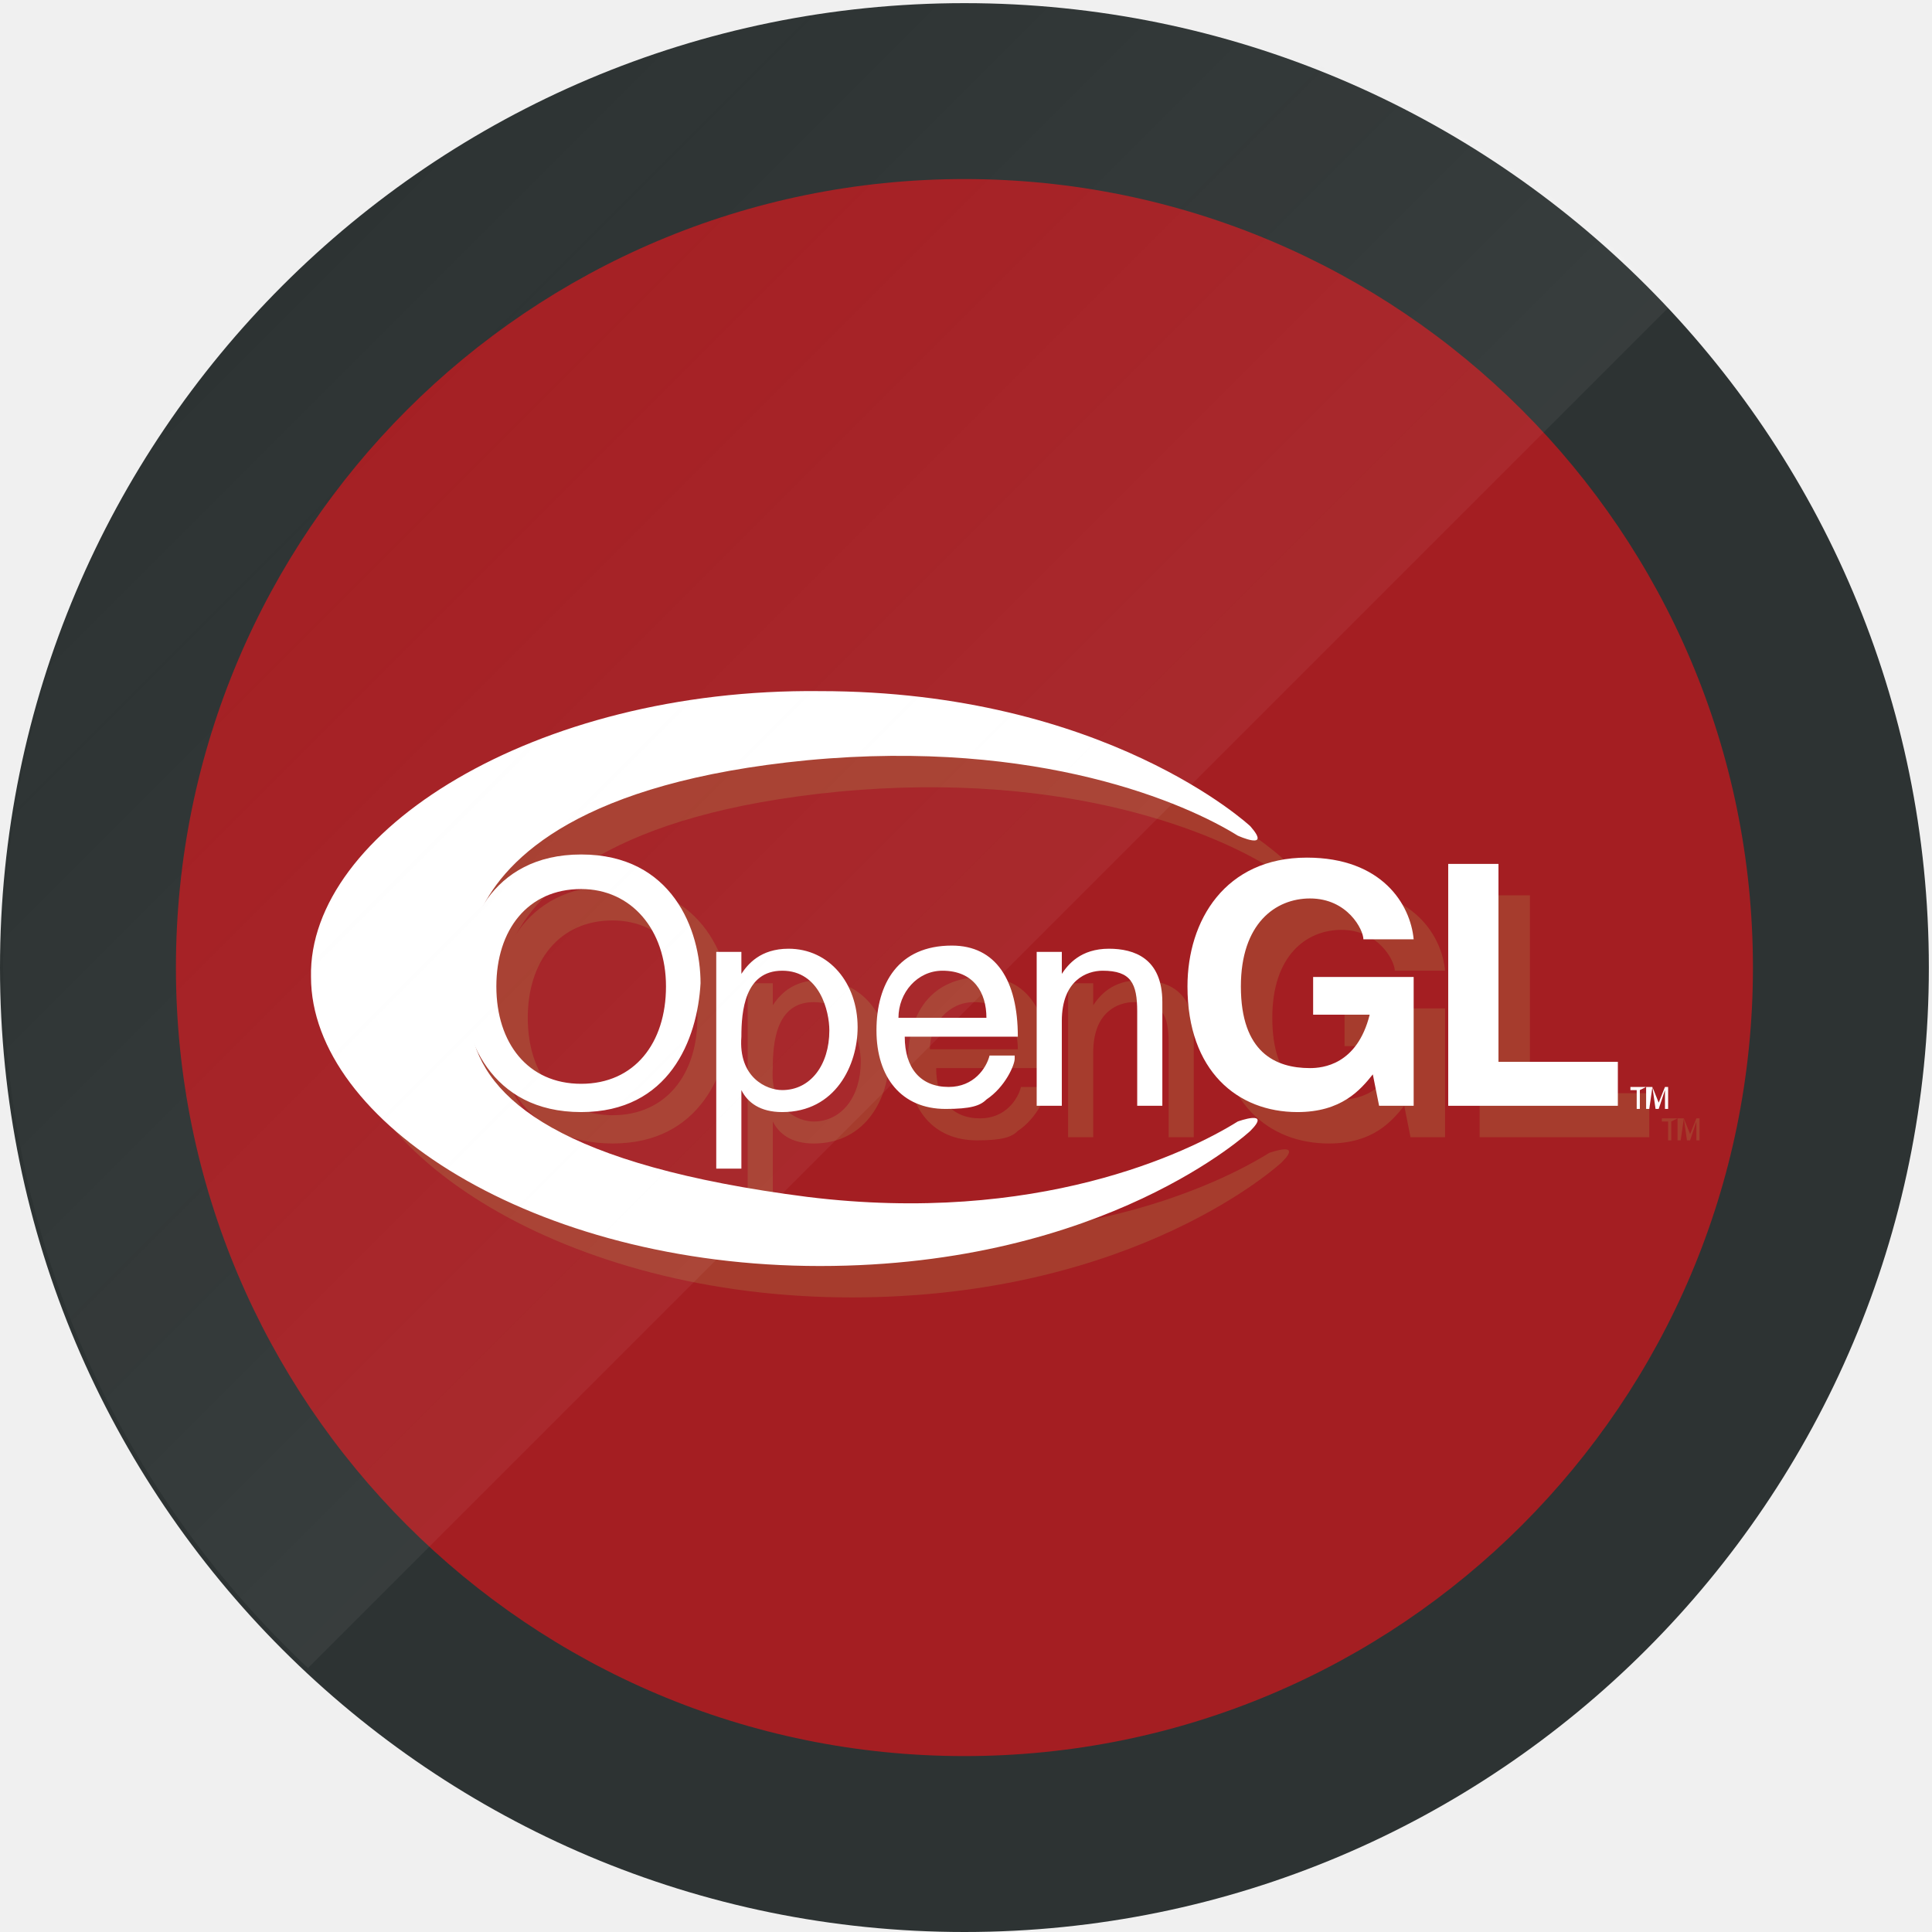
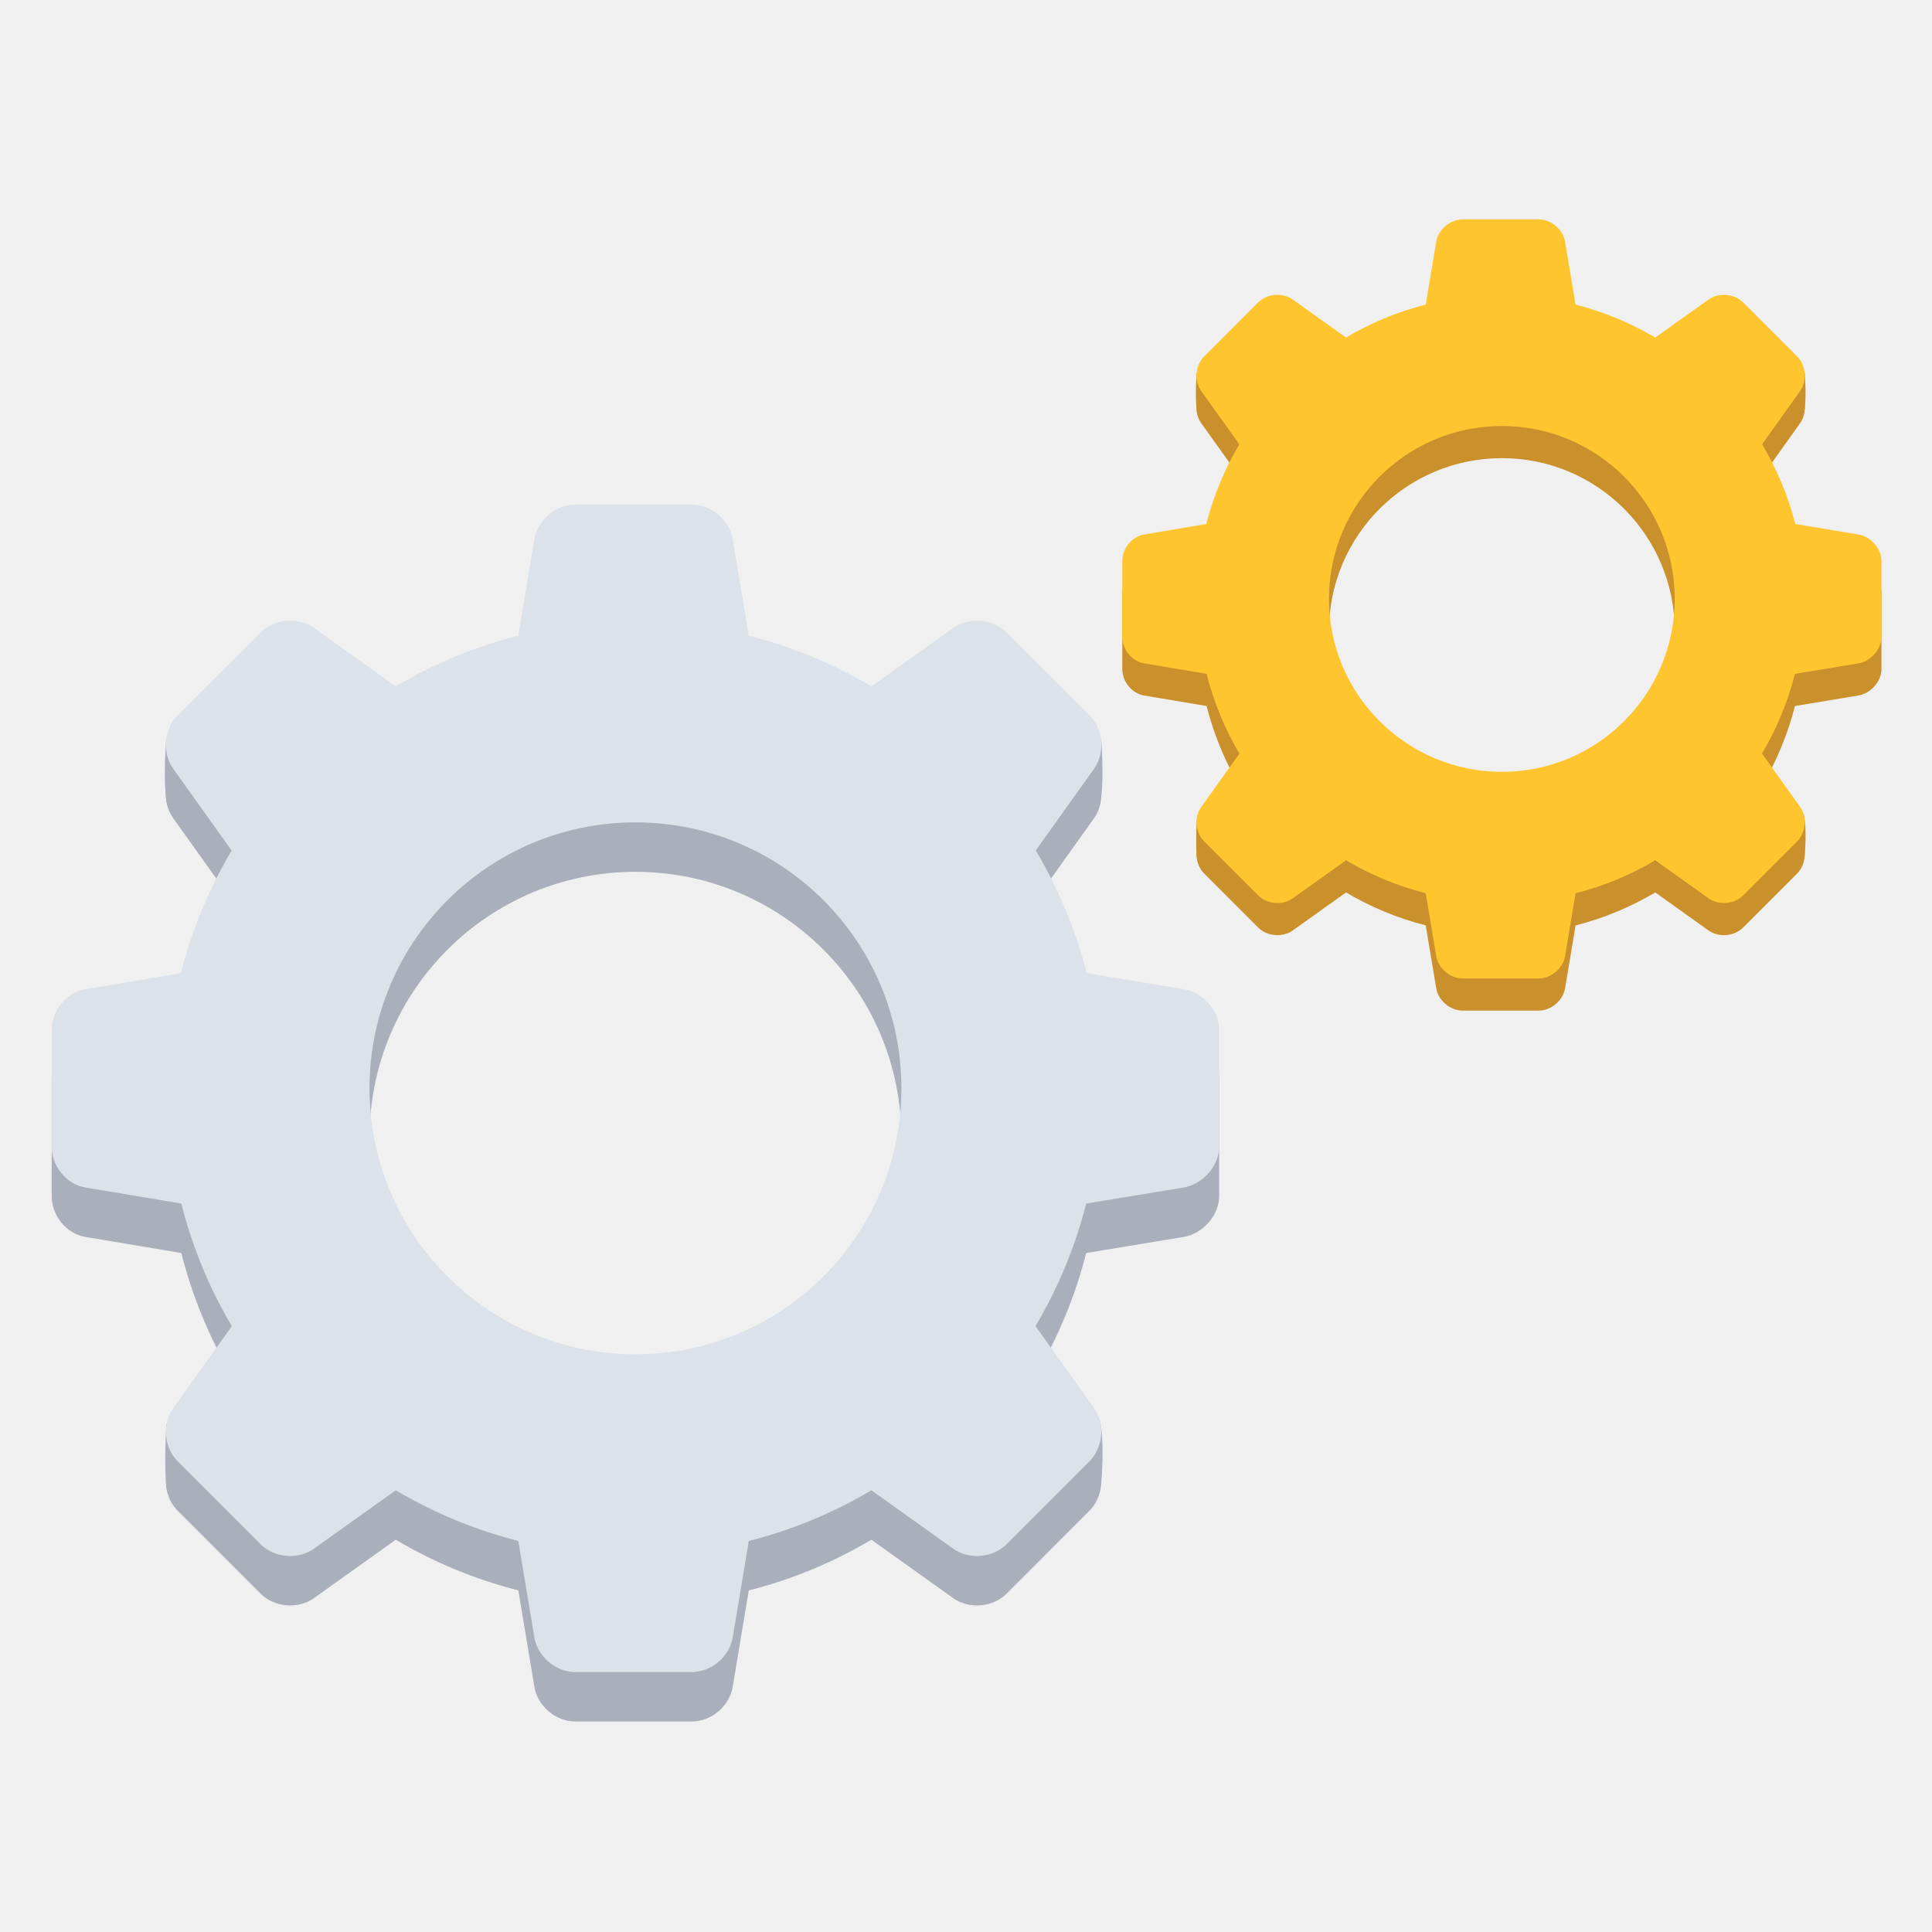
- <svg xmlns="http://www.w3.org/2000/svg" xmlns:xlink="http://www.w3.org/1999/xlink" version="1.1" id="Layer_1" x="0px" y="0px" viewBox="0 0 61.5 61.5" enable-background="new 0 0 61.5 61.5" xml:space="preserve">
-   <g>
-     <g>
-       <circle fill-rule="evenodd" clip-rule="evenodd" fill="#2D3333" cx="30.7" cy="30.8" r="30.7" />
-       <circle fill="#A41E22" cx="30.7" cy="30.8" r="25.1" />
-     </g>
-     <g>
-       <g>
-         <path fill-rule="evenodd" clip-rule="evenodd" fill="#A63C2D" d="M19.5,36.4c-2.9,0-3.8-2.4-3.8-4.1c0-1.7,0.9-4.1,3.8-4.1     c2.9,0,3.8,2.4,3.8,4.1C23.2,34.1,22.3,36.4,19.5,36.4L19.5,36.4z M19.5,29.3c-1.7,0-2.7,1.3-2.7,3.1c0,1.8,1,3.1,2.7,3.1     c1.7,0,2.7-1.3,2.7-3.1C22.2,30.6,21.1,29.3,19.5,29.3L19.5,29.3z M23.8,31.3h0.8V32h0c0.2-0.3,0.6-0.8,1.5-0.8     c1.3,0,2.2,1.1,2.2,2.5c0,1.2-0.7,2.7-2.4,2.7c-0.7,0-1.1-0.3-1.3-0.7h0v2.5h-0.8V31.3L23.8,31.3z M25.9,35.7     c0.9,0,1.5-0.8,1.5-1.9c0-0.6-0.3-1.9-1.5-1.9c-1.2,0-1.3,1.3-1.3,2.1C24.5,35.3,25.4,35.7,25.9,35.7L25.9,35.7z M33.3,34.7     c0,0.2-0.3,0.9-0.9,1.3c-0.2,0.2-0.5,0.3-1.3,0.3c-1.4,0-2.2-1-2.2-2.5c0-1.5,0.7-2.7,2.4-2.7c1.4,0,2.1,1.1,2.1,2.9h-3.6     c0,1,0.5,1.6,1.4,1.6c0.8,0,1.2-0.6,1.3-1H33.3L33.3,34.7z M32.4,33.4c0-0.8-0.4-1.5-1.4-1.5c-0.8,0-1.4,0.7-1.4,1.5H32.4     L32.4,33.4z M38,36.2h-0.8v-3c0-0.9-0.2-1.3-1.1-1.3c-0.5,0-1.3,0.3-1.3,1.6v2.7H34v-4.9h0.8V32h0c0.2-0.3,0.6-0.8,1.5-0.8     c0.8,0,1.7,0.3,1.7,1.7V36.2L38,36.2z" />
-         <path fill-rule="evenodd" clip-rule="evenodd" fill="#A63C2D" d="M42.8,32.1H46v4.1h-1.1l-0.2-1c-0.4,0.5-1,1.2-2.4,1.2     c-1.9,0-3.5-1.3-3.5-4c0-2.1,1.2-4.1,3.8-4.1c2.4,0,3.3,1.5,3.4,2.6h-1.6c0-0.3-0.5-1.3-1.7-1.3c-1.1,0-2.2,0.8-2.2,2.8     c0,2.1,1.1,2.6,2.2,2.6c0.4,0,1.5-0.1,1.9-1.7h-1.8V32.1L42.8,32.1z" />
-         <path fill-rule="evenodd" clip-rule="evenodd" fill="#A63C2D" d="M10.9,32.1c0,4.6,7.1,9.2,16.2,9.2c9.1,0,13.7-4.3,13.7-4.3     c0.7-0.7-0.4-0.3-0.4-0.3c-1.6,1-6.4,3.3-13.7,2.4c-7.8-1-10.3-3.1-10.7-5.3l-0.2-1.2c0-0.8,0.1-1.7,0.5-2.6     c0.8-1.7,3.2-4.1,10.4-4.8c7.4-0.7,12.1,1.4,13.7,2.4c0,0,1.1,0.5,0.4-0.3c0,0-4.6-4.3-13.7-4.3C18,22.9,10.8,27.5,10.9,32.1     L10.9,32.1z" />
-         <polygon fill-rule="evenodd" clip-rule="evenodd" fill="#A63C2D" points="48.7,34.8 52.5,34.8 52.5,36.2 47.1,36.2 47.1,28.5      48.7,28.5 48.7,34.8    " />
-         <path fill-rule="evenodd" clip-rule="evenodd" fill="#A63C2D" d="M53.4,35.6L53.4,35.6l-0.2,0.1v0.6h-0.1v-0.6h-0.2v-0.1H53.4     L53.4,35.6z M53.6,35.6l0.2,0.5h0l0.2-0.5h0.1v0.7H54v-0.6h0l-0.2,0.6h-0.1L53.6,35.6L53.6,35.6l-0.1,0.7h-0.1v-0.7H53.6     L53.6,35.6z" />
+ <svg xmlns="http://www.w3.org/2000/svg" id="svg5570" version="1.1" viewBox="0 0 512 512" height="512mm" width="512mm">
+   <defs id="defs5564">
+     <clipPath id="clipPath416" clipPathUnits="userSpaceOnUse">
+       <path id="path414" d="m 106.521,505.844 h 53.4 v -53.401 h -53.4 z" />
+     </clipPath>
+     <clipPath id="clipPath432" clipPathUnits="userSpaceOnUse">
+       <path id="path430" d="m 107.103,505.263 h 53.4 v -53.401 h -53.4 z" />
+     </clipPath>
+     <clipPath id="clipPath452" clipPathUnits="userSpaceOnUse">
+       <path id="path450" d="m 121.394,490.97 h 53.401 v -53.4 h -53.401 z" />
+     </clipPath>
+     <clipPath id="clipPath468" clipPathUnits="userSpaceOnUse">
+       <path id="path466" d="m 121.976,490.39 h 53.4 v -53.401 h -53.4 z" />
+     </clipPath>
+     <clipPath id="clipPath488" clipPathUnits="userSpaceOnUse">
+       <path id="path486" d="M 252.477,497.736 H 303.71 V 458.461 H 252.477 Z" />
+     </clipPath>
+     <clipPath id="clipPath516" clipPathUnits="userSpaceOnUse">
+       <path id="path514" d="m 260.136,464.691 h 34.022 v -18.162 h -34.022 z" />
+     </clipPath>
+     <clipPath id="clipPath1186" clipPathUnits="userSpaceOnUse">
+       <path id="path1184" d="m 371.012,489.894 h 13.025 v -36.841 h -13.025 z" />
+     </clipPath>
+     <clipPath id="clipPath1238" clipPathUnits="userSpaceOnUse">
+       <path id="path1236" d="m 416.701,489.894 h 13.026 v -36.841 h -13.026 z" />
+     </clipPath>
+     <clipPath id="clipPath1290" clipPathUnits="userSpaceOnUse">
+       <path id="path1288" d="m 381.949,500.831 h 36.84 v -13.025 h -36.84 z" />
+     </clipPath>
+     <clipPath id="clipPath1342" clipPathUnits="userSpaceOnUse">
+       <path id="path1340" d="m 381.949,455.141 h 36.84 v -13.025 h -36.84 z" />
+     </clipPath>
+     <clipPath id="clipPath1378" clipPathUnits="userSpaceOnUse">
+       <path id="path1376" d="M 377.82,494.007 H 422.9 V 448.929 H 377.82 Z" />
+     </clipPath>
+     <clipPath id="clipPath1398" clipPathUnits="userSpaceOnUse">
+       <path id="path1396" d="m 372.796,499.034 h 55.132 v -28.96 h -55.132 z" />
+     </clipPath>
+     <clipPath id="clipPath1422" clipPathUnits="userSpaceOnUse">
+       <path id="path1420" d="m 390.837,480.992 h 19.048 v -10.918 h -19.048 z" />
+     </clipPath>
+     <clipPath id="clipPath2348" clipPathUnits="userSpaceOnUse">
+       <path id="path2346" d="m 629.877,480.125 h 17.658 V 462.47 h -17.658 z" />
+     </clipPath>
+     <clipPath id="clipPath2364" clipPathUnits="userSpaceOnUse">
+       <path id="path2362" d="m 645.464,464.54 h 17.654 v -17.656 h -17.654 z" />
+     </clipPath>
+     <clipPath id="clipPath2404" clipPathUnits="userSpaceOnUse">
+       <path id="path2402" d="m 671.973,484.672 h 11.481 v -11.481 h -11.481 z" />
+     </clipPath>
+     <clipPath id="clipPath2420" clipPathUnits="userSpaceOnUse">
+       <path id="path2418" d="m 682.108,494.806 h 11.481 v -11.479 h -11.481 z" />
+     </clipPath>
+   </defs>
+   <g transform="translate(0,215)" id="layer1">
+     <g style="stroke-width:0.051" id="g6171" transform="matrix(6.971217,0,0,-6.971217,-724.4867,3324.496)">
+       <g style="stroke-width:0.003" id="g6398" transform="matrix(0.9077744,0,0,0.9077744,-458.7933,45.59942)">
+         <g style="stroke-width:0.003" id="g2318" transform="translate(646.498,450.2979)">
+           <path d="m 0,0 c -6.148,0 -11.136,4.986 -11.136,11.136 0,6.151 4.988,11.137 11.136,11.137 6.152,0 11.138,-4.986 11.138,-11.137 C 11.138,4.986 6.152,0 0,0 m 22.96,15.289 -4.063,0.674 c -0.462,1.826 -1.194,3.553 -2.131,5.135 l 2.442,3.423 c 0.471,0.66 0.384,1.659 -0.188,2.233 l -3.481,3.478 c -0.573,0.575 -1.572,0.655 -2.231,0.185 L 9.881,27.97 c -1.58,0.937 -3.307,1.657 -5.134,2.121 l -0.674,4.045 c -0.132,0.797 -0.896,1.446 -1.708,1.446 h -4.888 c -0.81,0 -1.576,-0.649 -1.707,-1.446 L -4.904,30.093 C -6.73,29.629 -8.458,28.908 -10.04,27.97 l -3.424,2.447 c -0.658,0.47 -1.656,0.39 -2.229,-0.185 l -3.481,-3.478 c -0.572,-0.574 -0.656,-1.573 -0.183,-2.233 l 2.447,-3.426 c -0.94,-1.58 -1.658,-3.306 -2.124,-5.132 l -4.002,-0.674 c -0.8,-0.135 -1.409,-0.899 -1.409,-1.706 V 8.691 c 0,-0.81 0.609,-1.572 1.409,-1.707 l 4.019,-0.674 c 0.464,-1.828 1.177,-3.553 2.117,-5.134 l -2.454,-3.424 c -0.471,-0.661 -0.391,-1.659 0.182,-2.232 l 3.479,-3.479 c 0.573,-0.573 1.571,-0.655 2.229,-0.184 l 3.428,2.447 c 1.582,-0.938 3.306,-1.658 5.132,-2.122 l 0.674,-4.045 c 0.131,-0.797 0.897,-1.446 1.707,-1.446 h 4.888 c 0.812,0 1.576,0.649 1.708,1.446 l 0.674,4.043 c 1.827,0.463 3.554,1.185 5.134,2.124 l 3.427,-2.447 c 0.659,-0.471 1.658,-0.389 2.231,0.184 l 3.477,3.479 c 0.574,0.573 0.658,1.571 0.188,2.232 l -2.45,3.426 c 0.938,1.58 1.659,3.306 2.122,5.132 l 4.084,0.674 c 0.797,0.135 1.485,0.897 1.485,1.707 v 4.892 c 0,0.807 -0.688,1.571 -1.485,1.706" style="fill:#a9afbb;fill-opacity:1;fill-rule:evenodd;stroke:none;stroke-width:0.003" id="path2320" />
+         </g>
+         <g style="stroke-width:0.003" id="g2322" transform="translate(665.9473,449.5806)">
+           <path d="M 0,0 C 0.159,-0.616 0.123,-1.949 0.052,-2.664 -0.019,-3.377 -1.135,-3.409 -1.118,-1.969 -1.103,-0.53 -0.206,0.805 0,0" style="fill:#a9afbb;fill-opacity:1;fill-rule:evenodd;stroke:none;stroke-width:0.003" id="path2324" />
+         </g>
+         <g style="stroke-width:0.003" id="g2326" transform="translate(626.8613,446.7583)">
+           <path d="M 0,0 C -0.079,0.617 -0.055,2.059 0,2.652 0.054,3.246 0.976,2.486 0.943,1.872 0.912,1.257 0.14,-1.096 0,0" style="fill:#a9afbb;fill-opacity:1;fill-rule:evenodd;stroke:none;stroke-width:0.003" id="path2328" />
+         </g>
+         <g style="stroke-width:0.003" id="g2330" transform="translate(666.0098,478.0513)">
+           <path d="M 0,0 C 0,0 0.109,-1.407 -0.002,-2.313 -0.113,-3.219 -1.311,-3.154 -1.407,-2.087 -1.505,-1.019 -0.251,0.924 0,0" style="fill:#a9afbb;fill-opacity:1;fill-rule:evenodd;stroke:none;stroke-width:0.003" id="path2332" />
+         </g>
+         <g style="stroke-width:0.003" id="g2334" transform="translate(626.8398,478.0186)">
+           <path d="M 0,0 C 0,0 -0.122,-1.523 0.018,-2.492 0.156,-3.461 1.661,-3.315 1.612,-2.15 1.562,-0.986 0.183,1.034 0,0" style="fill:#a9afbb;fill-opacity:1;fill-rule:evenodd;stroke:none;stroke-width:0.003" id="path2336" />
+         </g>
+         <g style="stroke-width:0.003" id="g2338" transform="translate(646.498,452.3677)">
+           <path d="m 0,0 c -6.148,0 -11.136,4.987 -11.136,11.137 0,6.15 4.988,11.137 11.136,11.137 6.152,0 11.138,-4.987 11.138,-11.137 C 11.138,4.987 6.152,0 0,0 m 22.96,15.289 -4.063,0.675 c -0.462,1.826 -1.194,3.553 -2.131,5.135 l 2.442,3.423 c 0.471,0.659 0.384,1.659 -0.188,2.232 l -3.481,3.479 c -0.573,0.574 -1.572,0.655 -2.231,0.184 L 9.881,27.97 c -1.58,0.938 -3.307,1.658 -5.134,2.121 l -0.674,4.046 c -0.132,0.796 -0.896,1.445 -1.708,1.445 h -4.888 c -0.81,0 -1.576,-0.649 -1.707,-1.445 L -4.904,30.093 C -6.73,29.63 -8.458,28.909 -10.04,27.97 l -3.424,2.447 c -0.658,0.471 -1.656,0.39 -2.229,-0.184 l -3.481,-3.479 c -0.572,-0.573 -0.656,-1.573 -0.183,-2.232 l 2.447,-3.427 c -0.94,-1.58 -1.658,-3.305 -2.124,-5.131 l -4.002,-0.675 c -0.8,-0.134 -1.409,-0.898 -1.409,-1.706 V 8.691 c 0,-0.809 0.609,-1.572 1.409,-1.706 l 4.019,-0.674 c 0.464,-1.828 1.177,-3.554 2.117,-5.135 l -2.454,-3.424 c -0.471,-0.661 -0.391,-1.659 0.182,-2.231 l 3.479,-3.479 c 0.573,-0.574 1.571,-0.655 2.229,-0.184 l 3.428,2.446 c 1.582,-0.937 3.306,-1.658 5.132,-2.122 l 0.674,-4.045 c 0.131,-0.796 0.897,-1.445 1.707,-1.445 h 4.888 c 0.812,0 1.576,0.649 1.708,1.445 l 0.674,4.044 c 1.827,0.462 3.554,1.185 5.134,2.123 l 3.427,-2.446 c 0.659,-0.471 1.658,-0.39 2.231,0.184 l 3.477,3.479 c 0.574,0.572 0.658,1.57 0.188,2.231 l -2.45,3.427 c 0.938,1.579 1.659,3.305 2.122,5.132 l 4.084,0.674 c 0.797,0.134 1.485,0.897 1.485,1.706 v 4.892 c 0,0.808 -0.688,1.572 -1.485,1.706" style="fill:#dce2e9;fill-opacity:1;fill-rule:evenodd;stroke:none;stroke-width:0.003" id="path2340" />
+         </g>
+         <g style="stroke-width:0.003" id="g2342">
+           <g style="stroke-width:0.003" id="g2344" />
+           <g style="stroke-width:0.003" id="g2356">
+             <g style="stroke-width:0.003" clip-path="url(#clipPath2348)" id="g2354">
+               <g style="stroke-width:0.003" transform="translate(630.9131,462.4702)" id="g2352">
+                 <path d="m 0,0 c -0.572,0 -1.036,0.463 -1.036,1.035 0,9.164 7.457,16.62 16.621,16.62 0.573,0 1.037,-0.464 1.037,-1.035 0,-0.572 -0.464,-1.036 -1.037,-1.036 C 7.562,15.584 1.035,9.058 1.035,1.035 1.035,0.463 0.572,0 0,0" style="fill:#dce2e9;fill-opacity:1;fill-rule:nonzero;stroke:none;stroke-width:0.003" id="path2350" />
+               </g>
+             </g>
+           </g>
+         </g>
+         <g style="stroke-width:0.003" id="g2358">
+           <g style="stroke-width:0.003" id="g2360" />
+           <g style="stroke-width:0.003" id="g2372">
+             <g style="stroke-width:0.003" clip-path="url(#clipPath2364)" id="g2370">
+               <g style="stroke-width:0.003" transform="translate(646.498,446.8843)" id="g2368">
+                 <path d="m 0,0 c -0.572,0 -1.034,0.464 -1.034,1.036 0,0.571 0.462,1.035 1.034,1.035 8.022,0 14.55,6.527 14.55,14.55 0,0.571 0.463,1.035 1.034,1.035 0.573,0 1.036,-0.464 1.036,-1.035 C 16.62,7.456 9.164,0 0,0" style="fill:#dce2e9;fill-opacity:1;fill-rule:nonzero;stroke:none;stroke-width:0.003" id="path2366" />
+               </g>
+             </g>
+           </g>
+         </g>
+         <g style="stroke-width:0.003" id="g2374" transform="translate(682.7832,475.4131)">
+           <path d="m 0,0 c -4,0 -7.242,3.242 -7.242,7.24 0,3.999 3.242,7.242 7.242,7.242 3.997,0 7.238,-3.243 7.238,-7.242 C 7.238,3.242 3.997,0 0,0 m 14.927,9.94 -2.641,0.439 c -0.302,1.187 -0.777,2.31 -1.388,3.338 l 1.588,2.226 c 0.307,0.429 0.25,1.078 -0.122,1.451 l -2.262,2.262 C 9.729,20.029 9.08,20.083 8.65,19.776 l -2.227,-1.59 c -1.027,0.608 -2.151,1.078 -3.338,1.378 l -0.438,2.631 c -0.085,0.517 -0.583,0.94 -1.11,0.94 h -3.179 c -0.526,0 -1.025,-0.423 -1.109,-0.94 L -3.19,19.566 c -1.188,-0.301 -2.311,-0.771 -3.338,-1.38 l -2.227,1.59 c -0.43,0.307 -1.078,0.253 -1.451,-0.12 l -2.262,-2.262 c -0.372,-0.373 -0.426,-1.022 -0.121,-1.451 l 1.593,-2.228 c -0.611,-1.027 -1.078,-2.149 -1.383,-3.336 l -2.6,-0.439 C -15.5,9.853 -15.896,9.356 -15.896,8.831 V 5.65 c 0,-0.526 0.396,-1.022 0.917,-1.109 l 2.612,-0.439 c 0.303,-1.188 0.764,-2.31 1.376,-3.338 l -1.594,-2.226 c -0.307,-0.43 -0.254,-1.079 0.117,-1.451 l 2.262,-2.263 c 0.373,-0.371 1.021,-0.426 1.451,-0.119 l 2.229,1.59 c 1.027,-0.608 2.148,-1.078 3.336,-1.379 l 0.439,-2.629 c 0.084,-0.519 0.583,-0.941 1.109,-0.941 h 3.179 c 0.527,0 1.025,0.422 1.11,0.941 l 0.438,2.627 c 1.187,0.301 2.311,0.773 3.338,1.381 l 2.227,-1.59 c 0.43,-0.307 1.079,-0.252 1.452,0.119 l 2.261,2.263 c 0.371,0.372 0.427,1.021 0.121,1.451 l -1.591,2.228 c 0.609,1.027 1.077,2.149 1.379,3.336 l 2.655,0.439 c 0.519,0.087 0.967,0.583 0.967,1.109 v 3.181 c 0,0.525 -0.448,1.022 -0.967,1.109" style="fill:#ca902b;fill-opacity:1;fill-rule:evenodd;stroke:none;stroke-width:0.003" id="path2376" />
+         </g>
+         <g style="stroke-width:0.003" id="g2378" transform="translate(695.4287,474.9463)">
+           <path d="M 0,0 C 0.103,-0.4 0.077,-1.267 0.032,-1.732 -0.013,-2.196 -0.738,-2.217 -0.728,-1.28 -0.718,-0.345 -0.136,0.524 0,0" style="fill:#ca902b;fill-opacity:1;fill-rule:evenodd;stroke:none;stroke-width:0.003" id="path2380" />
+         </g>
+         <g style="stroke-width:0.003" id="g2382" transform="translate(670.0146,473.1108)">
+           <path d="M 0,0 C -0.052,0.402 -0.037,1.339 0,1.725 0.035,2.111 0.636,1.617 0.614,1.217 0.592,0.817 0.09,-0.712 0,0" style="fill:#ca902b;fill-opacity:1;fill-rule:evenodd;stroke:none;stroke-width:0.003" id="path2384" />
+         </g>
+         <g style="stroke-width:0.003" id="g2386" transform="translate(695.4687,493.4575)">
+           <path d="M 0,0 C 0,0 0.069,-0.915 -0.002,-1.504 -0.074,-2.092 -0.853,-2.051 -0.916,-1.356 -0.979,-0.663 -0.163,0.602 0,0" style="fill:#ca902b;fill-opacity:1;fill-rule:evenodd;stroke:none;stroke-width:0.003" id="path2388" />
+         </g>
+         <g style="stroke-width:0.003" id="g2390" transform="translate(669.999,493.436)">
+           <path d="M 0,0 C 0,0 -0.079,-0.99 0.013,-1.62 0.102,-2.25 1.082,-2.155 1.05,-1.398 1.019,-0.641 0.12,0.673 0,0" style="fill:#ca902b;fill-opacity:1;fill-rule:evenodd;stroke:none;stroke-width:0.003" id="path2392" />
+         </g>
+         <g style="stroke-width:0.003" id="g2394" transform="translate(682.7832,476.7588)">
+           <path d="m 0,0 c -4,0 -7.242,3.243 -7.242,7.241 0,3.998 3.242,7.241 7.242,7.241 3.997,0 7.238,-3.243 7.238,-7.241 C 7.238,3.243 3.997,0 0,0 m 14.927,9.94 -2.641,0.439 c -0.302,1.187 -0.777,2.31 -1.388,3.338 l 1.588,2.227 c 0.307,0.428 0.25,1.078 -0.122,1.451 l -2.262,2.262 C 9.729,20.03 9.08,20.083 8.65,19.776 L 6.423,18.187 c -1.027,0.607 -2.151,1.077 -3.338,1.378 l -0.438,2.63 c -0.085,0.518 -0.583,0.94 -1.11,0.94 h -3.179 c -0.526,0 -1.025,-0.422 -1.109,-0.94 L -3.19,19.567 c -1.188,-0.302 -2.311,-0.772 -3.338,-1.38 l -2.227,1.589 c -0.43,0.307 -1.078,0.254 -1.451,-0.119 l -2.262,-2.262 c -0.372,-0.373 -0.426,-1.023 -0.121,-1.451 l 1.593,-2.228 c -0.611,-1.028 -1.078,-2.15 -1.383,-3.337 l -2.6,-0.439 C -15.5,9.854 -15.896,9.356 -15.896,8.832 V 5.651 c 0,-0.526 0.396,-1.023 0.917,-1.11 l 2.612,-0.438 c 0.303,-1.189 0.764,-2.311 1.376,-3.339 l -1.594,-2.226 c -0.307,-0.43 -0.254,-1.078 0.117,-1.451 l 2.262,-2.261 c 0.373,-0.373 1.021,-0.428 1.451,-0.121 l 2.229,1.591 c 1.027,-0.609 2.148,-1.078 3.336,-1.38 l 0.439,-2.629 c 0.084,-0.518 0.583,-0.94 1.109,-0.94 h 3.179 c 0.527,0 1.025,0.422 1.11,0.94 l 0.438,2.628 c 1.187,0.301 2.311,0.772 3.338,1.381 L 8.65,-5.295 c 0.43,-0.307 1.079,-0.252 1.452,0.121 l 2.261,2.261 c 0.371,0.373 0.427,1.021 0.121,1.451 l -1.591,2.228 c 0.609,1.027 1.077,2.149 1.379,3.337 l 2.655,0.438 c 0.519,0.087 0.967,0.584 0.967,1.11 v 3.181 c 0,0.524 -0.448,1.022 -0.967,1.108" style="fill:#ffc52f;fill-opacity:1;fill-rule:evenodd;stroke:none;stroke-width:0.003" id="path2396" />
+         </g>
+         <g style="stroke-width:0.003" id="g2398">
+           <g style="stroke-width:0.003" id="g2400" />
+           <g style="stroke-width:0.003" id="g2412">
+             <g clip-path="url(#clipPath2404)" id="g2410" style="opacity:0.8;stroke-width:0.003">
+               <g style="stroke-width:0.003" transform="translate(683.4541,473.8638)" id="g2408">
+                 <path d="m 0,0 c 0,-0.372 -0.302,-0.673 -0.673,-0.673 -5.959,0 -10.808,4.849 -10.808,10.809 0,0.371 0.301,0.673 0.672,0.673 0.372,0 0.674,-0.302 0.674,-0.673 0,-5.218 4.244,-9.461 9.462,-9.461 C -0.302,0.675 0,0.372 0,0" style="fill:#ffc52f;fill-opacity:1;fill-rule:nonzero;stroke:none;stroke-width:0.003" id="path2406" />
+               </g>
+             </g>
+           </g>
+         </g>
+         <g style="stroke-width:0.003" id="g2414">
+           <g style="stroke-width:0.003" id="g2416" />
+           <g style="stroke-width:0.003" id="g2428">
+             <g clip-path="url(#clipPath2420)" id="g2426" style="opacity:0.8;stroke-width:0.003">
+               <g style="stroke-width:0.003" transform="translate(693.5889,483.9995)" id="g2424">
+                 <path d="m 0,0 c 0,-0.373 -0.301,-0.672 -0.673,-0.672 -0.372,0 -0.674,0.299 -0.674,0.671 0,5.217 -4.243,9.462 -9.461,9.462 -0.372,0 -0.672,0.301 -0.672,0.673 0,0.371 0.3,0.673 0.672,0.673 C -4.849,10.807 0,5.959 0,0" style="fill:#ffc52f;fill-opacity:1;fill-rule:nonzero;stroke:none;stroke-width:0.003" id="path2422" />
+               </g>
+             </g>
+           </g>
+         </g>
      </g>
-     </g>
-     <g>
-       <g>
-         <path fill-rule="evenodd" clip-rule="evenodd" fill="#FFFFFF" d="M18.5,35.4c-2.9,0-3.8-2.4-3.8-4.1c0-1.7,0.9-4.1,3.8-4.1     c2.9,0,3.8,2.4,3.8,4.1C22.2,33.1,21.3,35.4,18.5,35.4L18.5,35.4z M18.5,28.3c-1.7,0-2.7,1.3-2.7,3.1c0,1.8,1,3.1,2.7,3.1     c1.7,0,2.7-1.3,2.7-3.1C21.2,29.6,20.1,28.3,18.5,28.3L18.5,28.3z M22.8,30.3h0.8V31h0c0.2-0.3,0.6-0.8,1.5-0.8     c1.3,0,2.2,1.1,2.2,2.5c0,1.2-0.7,2.7-2.4,2.7c-0.7,0-1.1-0.3-1.3-0.7h0v2.5h-0.8V30.3L22.8,30.3z M24.9,34.7     c0.9,0,1.5-0.8,1.5-1.9c0-0.6-0.3-1.9-1.5-1.9c-1.2,0-1.3,1.3-1.3,2.1C23.5,34.3,24.4,34.7,24.9,34.7L24.9,34.7z M32.3,33.7     c0,0.2-0.3,0.9-0.9,1.3c-0.2,0.2-0.5,0.3-1.3,0.3c-1.4,0-2.2-1-2.2-2.5c0-1.5,0.7-2.7,2.4-2.7c1.4,0,2.1,1.1,2.1,2.9h-3.6     c0,1,0.5,1.6,1.4,1.6c0.8,0,1.2-0.6,1.3-1H32.3L32.3,33.7z M31.4,32.4c0-0.8-0.4-1.5-1.4-1.5c-0.8,0-1.4,0.7-1.4,1.5H31.4     L31.4,32.4z M37,35.2h-0.8v-3c0-0.9-0.2-1.3-1.1-1.3c-0.5,0-1.3,0.3-1.3,1.6v2.7H33v-4.9h0.8V31h0c0.2-0.3,0.6-0.8,1.5-0.8     c0.8,0,1.7,0.3,1.7,1.7V35.2L37,35.2z" />
-         <path fill-rule="evenodd" clip-rule="evenodd" fill="#FFFFFF" d="M41.8,31.1H45v4.1h-1.1l-0.2-1c-0.4,0.5-1,1.2-2.4,1.2     c-1.9,0-3.5-1.3-3.5-4c0-2.1,1.2-4.1,3.8-4.1c2.4,0,3.3,1.5,3.4,2.6h-1.6c0-0.3-0.5-1.3-1.7-1.3c-1.1,0-2.2,0.8-2.2,2.8     c0,2.1,1.1,2.6,2.2,2.6c0.4,0,1.5-0.1,1.9-1.7h-1.8V31.1L41.8,31.1z" />
-         <path fill-rule="evenodd" clip-rule="evenodd" fill="#FFFFFF" d="M9.9,31.1c0,4.6,7.1,9.2,16.2,9.2c9.1,0,13.7-4.3,13.7-4.3     c0.7-0.7-0.4-0.3-0.4-0.3c-1.6,1-6.4,3.3-13.7,2.4c-7.8-1-10.3-3.1-10.7-5.3l-0.2-1.2c0-0.8,0.1-1.7,0.5-2.6     c0.8-1.7,3.2-4.1,10.4-4.8c7.4-0.7,12.1,1.4,13.7,2.4c0,0,1.1,0.5,0.4-0.3c0,0-4.6-4.3-13.7-4.3C17,21.9,9.8,26.5,9.9,31.1     L9.9,31.1z" />
-         <polygon fill-rule="evenodd" clip-rule="evenodd" fill="#FFFFFF" points="47.7,33.8 51.5,33.8 51.5,35.2 46.1,35.2 46.1,27.5      47.7,27.5 47.7,33.8    " />
-         <path fill-rule="evenodd" clip-rule="evenodd" fill="#FFFFFF" d="M52.4,34.6L52.4,34.6l-0.2,0.1v0.6h-0.1v-0.6h-0.2v-0.1H52.4     L52.4,34.6z M52.6,34.6l0.2,0.5h0l0.2-0.5h0.1v0.7H53v-0.6h0l-0.2,0.6h-0.1L52.6,34.6L52.6,34.6l-0.1,0.7h-0.1v-0.7H52.6     L52.6,34.6z" />
-       </g>
-     </g>
-     <g>
-       <defs>
-         <circle id="SVGID_1_" cx="30.8" cy="30.7" r="30.7" />
-       </defs>
-       <clipPath id="SVGID_2_">
-         <use xlink:href="#SVGID_1_" overflow="visible" />
-       </clipPath>
-       <linearGradient id="SVGID_3_" gradientUnits="userSpaceOnUse" x1="284.18" y1="-15.437" x2="337.708" y2="-15.437" gradientTransform="matrix(-0.4255 -0.4255 0.7071 -0.7071 162.8813 141.8786)">
-         <stop offset="0" style="stop-color:#FFFFFF;stop-opacity:0.05" />
-         <stop offset="1" style="stop-color:#FBFBFB;stop-opacity:0" />
-       </linearGradient>
-       <polygon clip-path="url(#SVGID_2_)" fill="url(#SVGID_3_)" points="31.6,-14.3 54.4,8.5 7.7,55.2 -15.1,32.5   " />
    </g>
  </g>
</svg>
